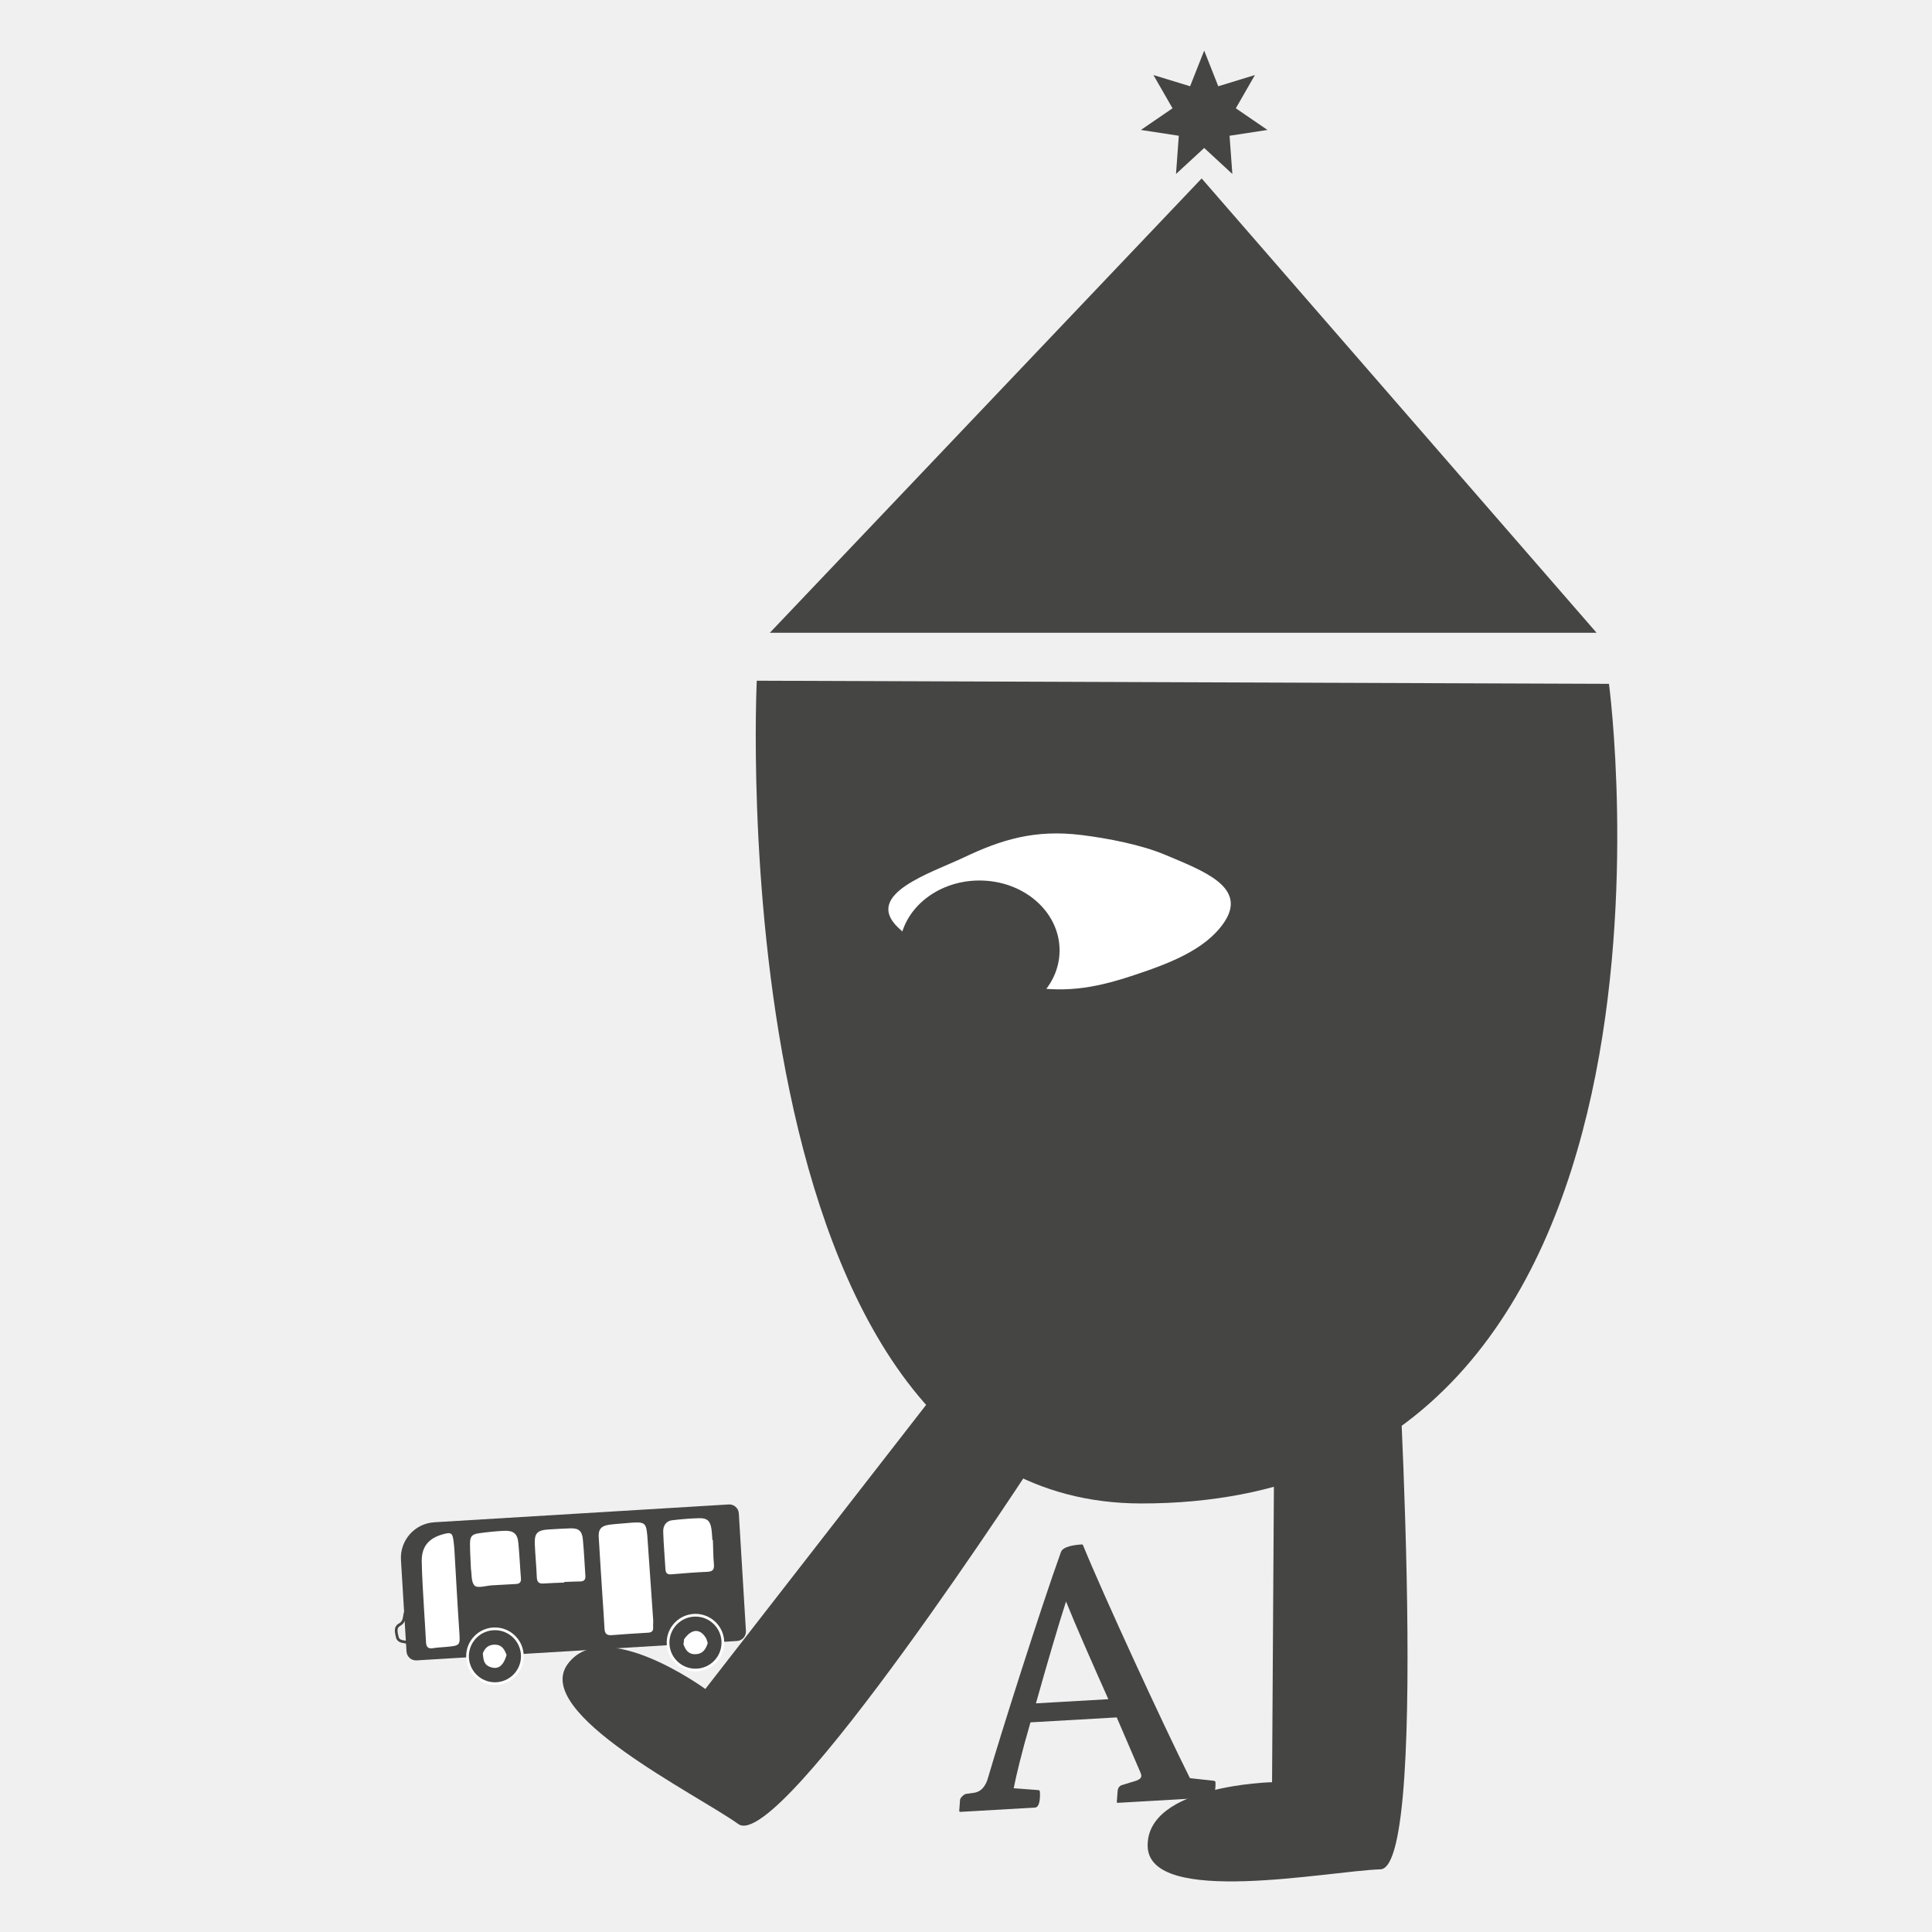
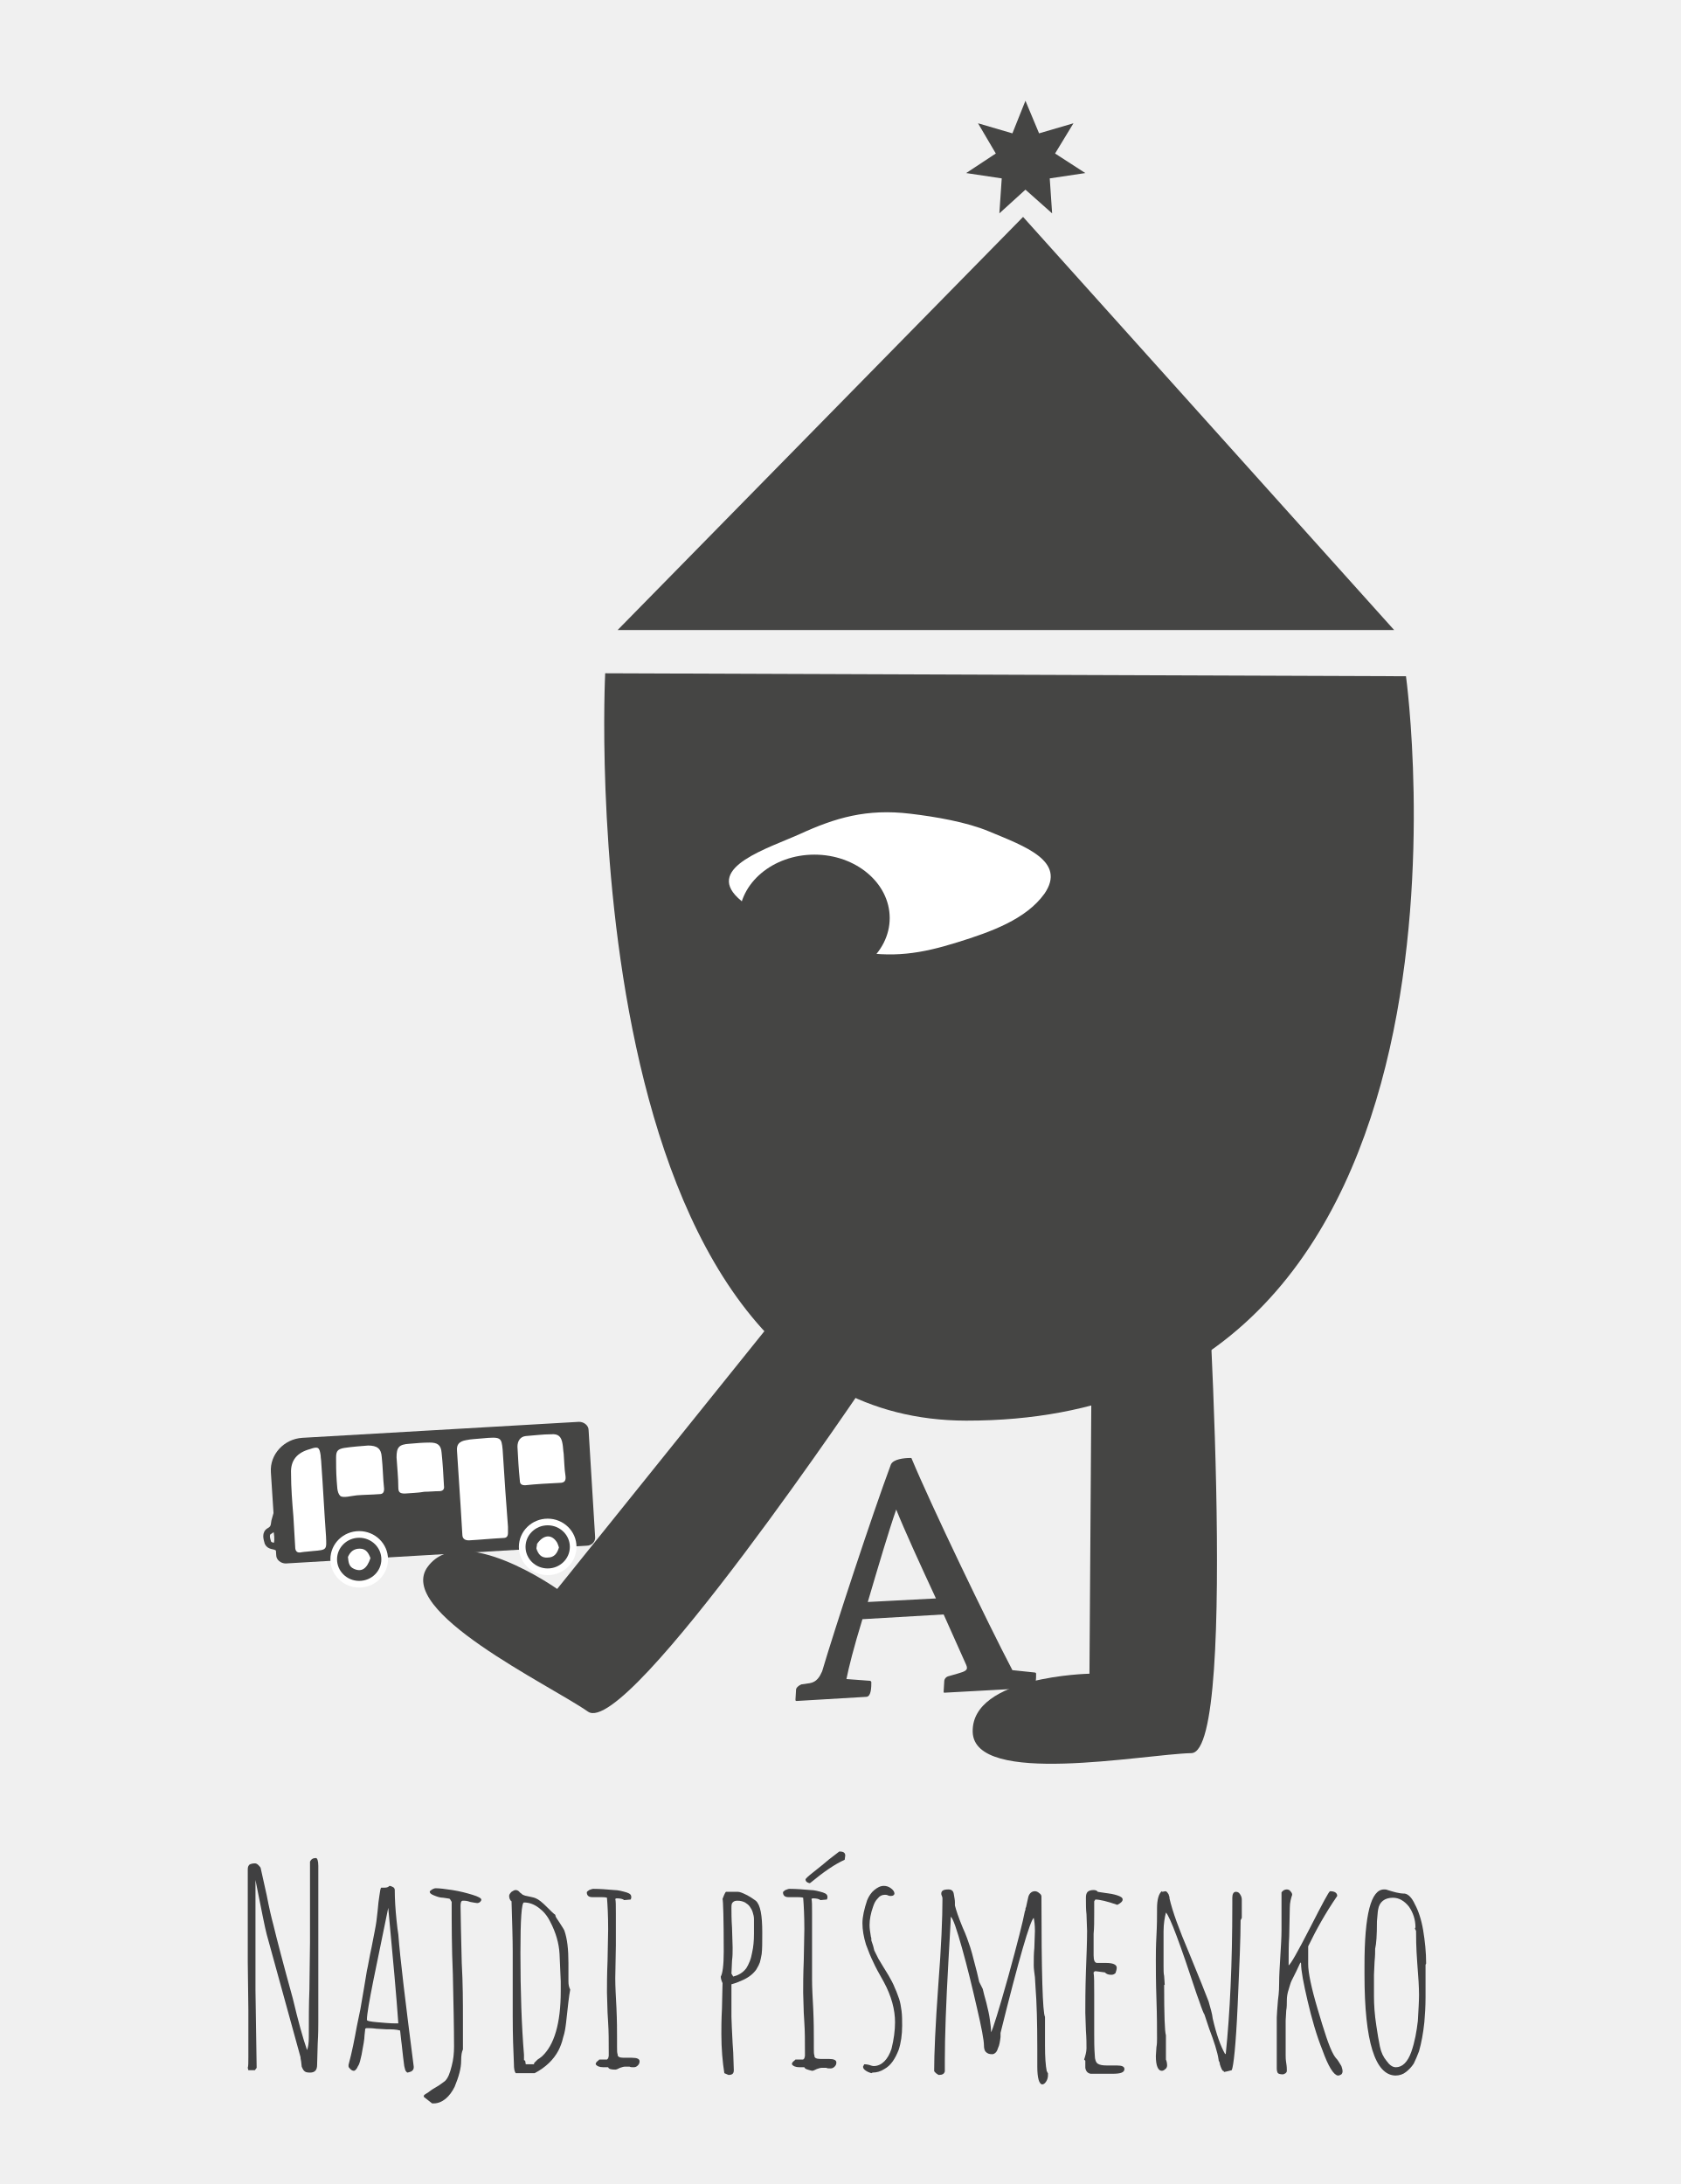
- <svg xmlns="http://www.w3.org/2000/svg" version="1.1" id="Vrstva_1" x="0px" y="0px" viewBox="0 0 800 800" style="enable-background:new 0 0 800 800;" xml:space="preserve">
+ <svg xmlns="http://www.w3.org/2000/svg" version="1.1" id="Vrstva_1" x="0px" y="0px" viewBox="0 0 283.5 368.5" style="enable-background:new 0 0 283.5 368.5;" xml:space="preserve">
  <style type="text/css">
- 	.st0{fill:none;stroke:#454544;stroke-width:27.547;stroke-linecap:round;stroke-miterlimit:10;}
- 	.st1{fill:#454544;}
- 	.st2{fill:#FFFFFF;}
- 	.st3{fill:#33304C;}
- 	.st4{fill:#33304D;}
- 	.st5{fill:#454061;}
- 	.st6{fill:#6B687E;}
- 	.st7{fill:#3C3859;}
- 	.st8{fill:#383556;}
- 	.st9{fill:#66647A;}
- 	.st10{fill:#363353;}
- 	.st11{fill:#3F3B5D;}
- 	.st12{fill:#636178;}
- 	.st13{fill:#514E6B;}
- 	.st14{fill:#5E5C75;}
- 	.st15{fill:#585570;}
- 	.st16{fill:#706F81;}
- 	.st17{fill:#54516D;}
- 	.st18{fill:#494564;}
- 	.st19{fill:#7A7988;}
- 	.st20{fill:#4D4968;}
- 	.st21{fill:#848591;}
- 	.st22{fill:#3D395C;}
- 	.st23{fill:#353251;}
- 	.st24{fill:#4F4E52;}
- 	.st25{fill:#3E3A57;}
- 	.st26{fill:#69656C;}
- 	.st27{fill:#C76F34;}
- 	.st28{fill:#F5E629;}
- 	.st29{fill:#2C2C27;}
- 	.st30{fill:#69B6D4;}
- 	.st31{fill:#B3D0D7;}
- 	.st32{fill:none;stroke:#454544;stroke-width:1.123;stroke-miterlimit:10;}
- 	.st33{fill:#454544;stroke:#FFFFFF;stroke-width:1.123;stroke-miterlimit:10;}
+ 	.st0{fill:#454544;}
+ 	.st1{fill:#FFFFFF;}
+ 	.st2{fill:none;stroke:#454544;stroke-width:1.123;stroke-miterlimit:10;}
+ 	.st3{fill:#454544;stroke:#FFFFFF;stroke-width:1.123;stroke-miterlimit:10;}
+ 	.st4{fill:#404041;}
</style>
-   <path class="st1" d="M404.55,554.63L292.06,699.37c0,0-42.02-30.69-56.99-10.32c-14.94,20.33,53.36,53.83,70.65,66.25  C323,767.75,430.37,602.08,430.37,602.08L404.55,554.63z" />
-   <path class="st1" d="M527.97,539.64l-1.24,198.33c0,0-52.02,1.21-51.51,26.48c0.51,25.22,75.09,10.26,96.38,9.6  c21.32-0.63,5.73-242.5,5.73-242.5L527.97,539.64z" />
-   <path class="st1" d="M666.24,283.16l-352.88-1.29c0,0-16.61,340.47,159.1,340.68C711.65,622.77,666.24,283.16,666.24,283.16z" />
-   <path class="st2" d="M482.58,354c-9.92-4.19-23.74-6.87-34.81-8.24c-19.39-2.4-33.29,2-48.54,9.23  c-13.75,6.52-41.83,15.23-27.35,29.09c12.14,11.65,31.56,20.27,50.6,23.93c17.49,3.38,30,1.39,46-3.86  c15.09-4.95,30.41-10.62,38.27-22.02C516.89,367.43,498.38,360.66,482.58,354z" />
-   <path class="st1" d="M372.41,393.52c0,16,14.85,28.93,33.17,28.93c18.32,0,33.17-12.93,33.17-28.93c0-15.99-14.85-28.92-33.17-28.92  C387.25,364.6,372.41,377.53,372.41,393.52z" />
+   <path class="st0" d="M137,214.6L94,268.1c0,0-16.1-11.4-21.8-3.8c-5.7,7.5,20.4,19.9,27,24.5c6.6,4.6,47.7-56.7,47.7-56.7L137,214.6  z" />
+   <path class="st0" d="M184.3,209l-0.5,73.4c0,0-19.9,0.4-19.7,9.8c0.2,9.3,28.7,3.8,36.9,3.6c8.2-0.2,2.2-89.8,2.2-89.8L184.3,209z" />
+   <path class="st0" d="M237.2,114.1l-135.1-0.5c0,0-6.4,126,60.9,126.1C254.6,239.8,237.2,114.1,237.2,114.1z" />
+   <path class="st1" d="M166.9,140.3c-3.8-1.6-9.1-2.5-13.3-3c-7.4-0.9-12.7,0.7-18.6,3.4c-5.3,2.4-16,5.6-10.5,10.8  c4.6,4.3,12.1,7.5,19.4,8.9c6.7,1.3,11.5,0.5,17.6-1.4c5.8-1.8,11.6-3.9,14.7-8.2C180,145.3,172.9,142.8,166.9,140.3z" />
+   <path class="st0" d="M124.7,154.9c0,5.9,5.7,10.7,12.7,10.7c7,0,12.7-4.8,12.7-10.7c0-5.9-5.7-10.7-12.7-10.7  C130.4,144.2,124.7,149,124.7,154.9z" />
  <g>
-     <path class="st1" d="M430.12,741.25c0.15-0.01,0.48,0.43,0.49,0.58c0.12,2.12,0.07,6.53-2.05,6.65l-30.88,1.78   c-0.3,0.02-0.46-0.13-0.48-0.43l0.34-4.58c0.11-0.77,1.11-1.89,2.29-2.41l3.62-0.51c3.01-0.48,4.55-2.84,5.46-5.48   c5.58-19.16,22.05-70.99,30.43-94.25c0.93-2.33,5.76-2.91,8.63-3.08c0.15-0.01,0.46,0.13,0.47,0.28   c8.48,20.78,33.47,74.94,44.28,96.49l9.94,1.1c0.15-0.01,0.62,0.27,0.63,0.42c0.12,2.12-0.09,6.38-2.21,6.51l-38.15,2.19   c-0.45,0.03-0.46-0.13-0.48-0.43l0.35-4.58c0.09-1.07,0.79-2.17,1.99-2.39l3.58-1.12c3.59-0.97,4.92-1.65,3.87-4.02l-9.82-22.83   l-35.73,2.05c-3.8,13.13-5.88,21.91-6.94,27.28L430.12,741.25z M428.96,705.32l29.98-1.72c-6.8-15.25-13.79-31.11-17.52-40.46   C438.46,672.27,433.63,688.65,428.96,705.32z" />
+     <path class="st0" d="M146.8,283.6c0.1,0,0.2,0.2,0.2,0.2c0,0.8,0,2.4-0.8,2.5l-11.8,0.7c-0.1,0-0.2,0-0.2-0.2l0.1-1.7   c0-0.3,0.4-0.7,0.9-0.9l1.4-0.2c1.2-0.2,1.7-1.1,2.1-2c2.1-7.1,8.4-26.3,11.6-34.9c0.4-0.9,2.2-1.1,3.3-1.1c0.1,0,0.2,0,0.2,0.1   c3.2,7.7,12.8,27.7,17,35.7l3.8,0.4c0.1,0,0.2,0.1,0.2,0.2c0,0.8,0,2.4-0.8,2.4l-14.6,0.8c-0.2,0-0.2,0-0.2-0.2l0.1-1.7   c0-0.4,0.3-0.8,0.8-0.9l1.4-0.4c1.4-0.4,1.9-0.6,1.5-1.5l-3.8-8.5l-13.7,0.8c-1.5,4.9-2.3,8.1-2.7,10.1L146.8,283.6z M146.4,270.3   l11.5-0.6c-2.6-5.6-5.3-11.5-6.7-15C150,258.1,148.2,264.2,146.4,270.3z" />
  </g>
-   <polygon class="st1" points="661.11,262.02 497.58,73.89 318.77,262.02 " />
-   <polygon class="st1" points="498.63,20.95 492.79,35.72 477.61,31.07 485.52,44.84 472.42,53.81 488.12,56.21 486.96,72.04   498.63,61.27 510.29,72.04 509.13,56.21 524.83,53.81 511.73,44.84 519.64,31.07 504.46,35.72 " />
+   <polygon class="st0" points="235.2,106.3 172.6,36.6 104.2,106.3 " />
+   <polygon class="st0" points="173,17 170.8,22.5 165,20.8 168,25.9 163,29.2 169,30.1 168.6,36 173,32 177.5,36 177.1,30.1   183.1,29.2 178,25.9 181.1,20.8 175.3,22.5 " />
  <g>
-     <path class="st32" d="M164.61,678.29c0.8,1.68,2.6,1.35,3.76,1.81c1.45-4.22-0.18-8.29-0.57-12.43c-0.53,1.79-0.09,3.81-2.35,5.07   C163.29,673.95,164.16,676.31,164.61,678.29z" />
-     <path class="st1" d="M172.49,687.53l132.68-8.03c2.17-0.13,3.83-2,3.7-4.17l-2.94-48.67c-0.13-2.17-2-3.83-4.17-3.7l-121.91,7.38   c-8.12,0.49-14.31,7.48-13.82,15.6l2.29,37.89C168.45,686.01,170.32,687.67,172.49,687.53z" />
-     <circle class="st33" cx="287.98" cy="680.18" r="11.35" />
-     <circle class="st33" cx="204.94" cy="685.81" r="11.35" />
-     <path class="st2" d="M268.03,635.78c-0.57-5.57-0.89-5.83-9.13-5.04c-2.35,0.22-4.73,0.32-7.06,0.69   c-2.94,0.48-4.09,1.91-3.93,4.86c0.48,8.33,1.04,16.65,1.57,24.97c0.28,4.4,0.62,8.8,0.84,13.2c0.1,2.02,0.98,2.78,2.98,2.62   c5.02-0.4,10.05-0.73,15.08-1.02c1.63-0.09,2.21-0.84,2.07-2.41c-0.08-0.93,0.09-1.89,0.02-2.83   C269.73,659.99,268.96,649.15,268.03,635.78z" />
-     <path class="st2" d="M184.51,681.97c6.21-0.57,6.07-0.56,5.65-6.7c-0.76-11.15-1.33-22.32-2-33.47c-0.07-1.1-0.18-2.2-0.31-3.3   c-0.46-3.87-0.98-4.2-4.79-3.09c-5.63,1.63-8.52,5.15-8.43,11.05c0.11,6.61,0.59,13.21,0.95,19.82c0.25,4.56,0.61,9.11,0.82,13.68   c0.09,1.98,0.83,2.87,2.92,2.52C181.03,682.18,182.78,682.13,184.51,681.97z" />
-     <path class="st2" d="M195.01,649.68c0.37,2.06,0.02,5.48,1.55,6.91c1.26,1.18,4.73-0.01,7.22-0.14c3.29-0.18,6.59-0.37,9.88-0.55   c1.54-0.08,2.19-0.76,2.05-2.41c-0.41-4.86-0.6-9.73-1.07-14.58c-0.37-3.84-1.98-5.21-5.93-5.03c-3.46,0.15-6.91,0.53-10.34,1   c-2.99,0.42-3.75,1.31-3.75,4.38C194.61,642.55,194.85,645.85,195.01,649.68z" />
-     <path class="st2" d="M233.65,655.06c2.2-0.08,4.4-0.21,6.6-0.22c1.65-0.01,2.25-0.81,2.14-2.36c-0.34-5.03-0.56-10.07-1.04-15.08   c-0.34-3.54-1.8-4.67-5.27-4.54c-2.99,0.11-5.97,0.27-8.96,0.46c-4.65,0.3-5.86,1.53-5.67,6.12c0.19,4.56,0.66,9.11,0.83,13.67   c0.08,2.06,0.91,2.73,2.89,2.58c2.82-0.21,5.66-0.26,8.49-0.38C233.65,655.22,233.65,655.14,233.65,655.06z" />
-     <path class="st2" d="M295,637.73c-0.14-1.57-0.19-3.15-0.42-4.7c-0.48-3.21-1.75-4.46-5.01-4.38c-3.76,0.09-7.53,0.42-11.28,0.86   c-2.3,0.27-3.76,2.08-3.67,4.76c0.16,5.18,0.62,10.34,0.93,15.52c0.09,1.5,0.67,2.25,2.35,2.11c5.01-0.43,10.02-0.84,15.04-1.05   c2.36-0.1,2.86-1.09,2.67-3.25c-0.3-3.28-0.29-6.58-0.41-9.87C295.13,637.73,295.07,637.73,295,637.73z" />
-     <path class="st2" d="M209.77,685.31c-0.84-2.22-1.87-4.22-4.7-4.29c-2.66-0.07-4.3,1.24-5.16,3.68c0.3,2.12,0.2,4.37,2.74,5.43   C206.06,691.55,208.32,690.08,209.77,685.31z" />
+     <path class="st2" d="M45.2,260.3c0.3,0.6,1,0.5,1.4,0.7c0.6-1.6-0.1-3.1-0.2-4.6c-0.2,0.7,0,1.4-0.9,1.9   C44.7,258.7,45,259.6,45.2,260.3z" />
+     <path class="st0" d="M48.2,263.8l50.8-3c0.8,0,1.5-0.7,1.4-1.5l-1.1-18c0-0.8-0.8-1.4-1.6-1.4L51,242.6c-3.1,0.2-5.5,2.8-5.3,5.8   l0.9,14C46.6,263.2,47.4,263.8,48.2,263.8z" />
+     <ellipse class="st3" cx="92.4" cy="261" rx="4.3" ry="4.2" />
+     <ellipse class="st3" cx="60.6" cy="263.1" rx="4.3" ry="4.2" />
+     <path class="st1" d="M84.8,244.6c-0.2-2.1-0.3-2.2-3.5-1.9c-0.9,0.1-1.8,0.1-2.7,0.3c-1.1,0.2-1.6,0.7-1.5,1.8   c0.2,3.1,0.4,6.2,0.6,9.2c0.1,1.6,0.2,3.3,0.3,4.9c0,0.7,0.4,1,1.1,1c1.9-0.1,3.8-0.3,5.8-0.4c0.6,0,0.8-0.3,0.8-0.9   c0-0.3,0-0.7,0-1C85.4,253.6,85.1,249.6,84.8,244.6z" />
+     <path class="st1" d="M52.8,261.7c2.4-0.2,2.3-0.2,2.2-2.5c-0.3-4.1-0.5-8.3-0.8-12.4c0-0.4-0.1-0.8-0.1-1.2   c-0.2-1.4-0.4-1.6-1.8-1.1c-2.2,0.6-3.3,1.9-3.2,4.1c0,2.4,0.2,4.9,0.4,7.3c0.1,1.7,0.2,3.4,0.3,5.1c0,0.7,0.3,1.1,1.1,0.9   C51.5,261.8,52.1,261.8,52.8,261.7z" />
+     <path class="st1" d="M56.8,249.8c0.1,0.8,0,2,0.6,2.6c0.5,0.4,1.8,0,2.8-0.1c1.3-0.1,2.5-0.1,3.8-0.2c0.6,0,0.8-0.3,0.8-0.9   c-0.2-1.8-0.2-3.6-0.4-5.4c-0.1-1.4-0.8-1.9-2.3-1.9c-1.3,0.1-2.6,0.2-4,0.4c-1.1,0.2-1.4,0.5-1.4,1.6   C56.7,247.1,56.7,248.3,56.8,249.8z" />
+     <path class="st1" d="M71.6,251.7c0.8,0,1.7-0.1,2.5-0.1c0.6,0,0.9-0.3,0.8-0.9c-0.1-1.9-0.2-3.7-0.4-5.6c-0.1-1.3-0.7-1.7-2-1.7   c-1.1,0-2.3,0.1-3.4,0.2c-1.8,0.1-2.2,0.6-2.2,2.3c0.1,1.7,0.3,3.4,0.3,5.1c0,0.8,0.3,1,1.1,1C69.4,251.9,70.5,251.9,71.6,251.7   C71.6,251.8,71.6,251.8,71.6,251.7z" />
+     <path class="st1" d="M95.1,245.3c-0.1-0.6-0.1-1.2-0.2-1.7c-0.2-1.2-0.7-1.7-1.9-1.6c-1.4,0-2.9,0.2-4.3,0.3   c-0.9,0.1-1.4,0.8-1.4,1.8c0.1,1.9,0.2,3.8,0.4,5.7c0,0.6,0.3,0.8,0.9,0.8c1.9-0.2,3.8-0.3,5.8-0.4c0.9,0,1.1-0.4,1-1.2   C95.2,247.8,95.2,246.5,95.1,245.3C95.1,245.3,95.1,245.3,95.1,245.3z" />
+     <path class="st1" d="M62.5,262.9c-0.3-0.8-0.7-1.6-1.8-1.6c-1,0-1.6,0.5-2,1.4c0.1,0.8,0.1,1.6,1,2C61,265.3,61.9,264.7,62.5,262.9   z" />
    <g>
-       <path class="st2" d="M293.06,680.35c-0.26-0.73-0.4-1.53-0.8-2.18c-2.45-3.98-5.98-3.73-8.99,0.61c-0.09,0.69-0.17,1.37-0.26,2.06    c0.81,2.37,2.07,4.22,4.93,4.14C290.98,684.9,292.29,682.92,293.06,680.35z" />
+       <path class="st1" d="M94.3,261.1c-0.1-0.3-0.2-0.6-0.3-0.8c-0.9-1.5-2.3-1.4-3.4,0.2c0,0.3-0.1,0.5-0.1,0.8    c0.3,0.9,0.8,1.6,1.9,1.5C93.5,262.8,94,262.1,94.3,261.1z" />
    </g>
  </g>
+   <g>
+     <path class="st4" d="M51.3,349.4c-0.2-0.2-0.3-0.5-0.4-0.7l-0.1-0.9c-0.1-0.4-0.1-0.6-0.1-0.7c-3.4-12.3-5.3-19.2-5.7-20.7   c-0.3-1.1-0.9-4.2-1.9-9.2c0,0.2,0,0.8,0,1.9v16.7l0.1,6.6l0.1,6.5l-0.3,0.4h-1.1l-0.1-0.4c0.1-0.3,0.1-0.9,0.1-1.8l0-8l-0.1-8v-6   v-4.4c0-1.3,0-2.7,0-4.3c0-0.2,0-0.4,0-0.5v-0.5c0-0.4,0.1-0.6,0.3-0.8c0.2-0.1,0.5-0.2,0.9-0.2c0.2,0,0.4,0.1,0.6,0.3   c0.2,0.2,0.4,0.4,0.4,0.6l1,4.5c0.4,2.1,0.8,3.8,1.1,4.9c0.6,2.5,1.7,6.7,3.3,12.5c0.9,3.8,1.7,6.7,2.4,8.7   c0.2-0.5,0.3-1.2,0.3-2.2c0-3,0-5.6,0.1-8l0.1-8c0-1.3,0-2.5,0-3.6v-3.5l0-6.5c0.2-0.4,0.5-0.6,1-0.6c0.2,0,0.4,0.4,0.4,1.3   c0,0.4,0,0.7,0,1c0,0.2,0,0.4,0,0.5c0,0.1,0,0.2,0,0.2v2.9c0,4.1,0,7.7,0,10.9c0,3.2,0,6.8,0,10.9c0,0.8,0,2-0.1,3.6l-0.1,3.6   c0,0.9-0.4,1.3-1.2,1.3C51.7,349.7,51.5,349.6,51.3,349.4z" />
+     <path class="st4" d="M68.7,349.7c0,0-0.1-0.1-0.2-0.2c-0.1-0.1-0.2-0.4-0.3-0.9c-0.3-2.2-0.4-3.6-0.5-4.2l-0.2-1.8   c-0.7-0.2-1.4-0.2-2.3-0.2l-1.7-0.1c-0.7-0.1-1.3-0.1-1.6-0.1c-0.2,0-0.3,0.1-0.3,0.2c0,0.1,0,0.1,0,0.1l-0.1,0.9   c0,0.6-0.2,1.7-0.5,3.3c-0.2,0.8-0.3,1.5-0.6,1.9c-0.2,0.5-0.5,0.8-0.7,0.8c-0.2,0-0.4-0.1-0.6-0.3c-0.2-0.2-0.3-0.3-0.3-0.5l0-0.1   l0-0.1c0.6-2.2,1-4.3,1.4-6.5l0.6-2.9l0.6-3.5l0.5-3c0.2-0.8,0.4-2.2,0.8-4c0.4-2.1,0.7-3.5,0.8-4.3c0-0.1,0.1-0.7,0.2-1.7   c0.1-1.2,0.2-2,0.3-2.6c0.1-0.8,0.2-1.3,0.3-1.4h0.3c0.1,0,0.2,0,0.3,0c0.4,0,0.6-0.1,0.8-0.3c0.2,0,0.4,0.1,0.6,0.2   c0.2,0.1,0.3,0.3,0.3,0.5c0,1.5,0.1,3.2,0.3,5.1c0.1,1,0.2,1.8,0.3,2.4c0.3,4,1.2,11.4,2.6,22.3v0.1c0,0.3-0.1,0.5-0.4,0.7   C68.9,349.7,68.7,349.7,68.7,349.7z M67.2,341.4c-0.3-4.4-0.9-10.9-1.7-19.5L63,334.1c-0.7,3.5-1.1,5.8-1.1,6.7   c0,0.2,0.6,0.3,1.7,0.4c1.2,0.1,2.2,0.2,3.1,0.2H67.2z" />
+     <path class="st4" d="M71.5,353.8L71.5,353.8l0-0.2c0-0.1,0.3-0.3,0.8-0.6c0.5-0.4,1-0.7,1.7-1.1c0.7-0.5,1-0.7,1.1-0.8   c0.5-0.5,0.8-1.3,1.1-2.5c0.3-1.1,0.4-2.2,0.4-3.3c0-3.3-0.1-7.4-0.2-12.2c-0.2-4.5-0.2-8.6-0.2-12.2l-0.3-0.5   c-0.2-0.1-0.6-0.1-1.1-0.2c-0.6,0-1.1-0.2-1.6-0.4c-0.5-0.2-0.7-0.4-0.7-0.6c0-0.1,0.1-0.2,0.4-0.4c0.2-0.1,0.4-0.2,0.6-0.2   c0.6,0,1.5,0.1,2.8,0.3c1.3,0.2,2.4,0.5,3.4,0.8c1,0.3,1.5,0.6,1.5,0.8c0,0.2-0.1,0.3-0.2,0.4c-0.1,0.1-0.3,0.2-0.5,0.2   c-0.2,0-0.6-0.1-1.2-0.2c-0.5-0.2-0.9-0.2-1.2-0.2c-0.3,0-0.4,0.3-0.4,0.9c0,1.7,0.1,4.9,0.2,9.6c0.2,3.5,0.2,6.7,0.2,9.5v5.1   c-0.2,0.4-0.3,1-0.3,1.9c0,1.3-0.4,2.7-1.1,4.4c-0.4,0.8-0.9,1.5-1.5,2c-0.6,0.5-1.3,0.8-2,0.8h-0.3L71.5,353.8z" />
+     <path class="st4" d="M86.7,348.2c-0.1-2.1-0.2-4.8-0.2-8c0-2,0-3.8,0-5.4l0-5.4c0-2.3-0.1-5.2-0.2-8.6c-0.3-0.2-0.4-0.6-0.4-0.9   c0-0.2,0.1-0.4,0.4-0.7c0.3-0.2,0.5-0.3,0.7-0.3c0.2,0,0.5,0.1,0.7,0.4l0.5,0.4c0.2,0.1,0.5,0.2,1.1,0.3c0.5,0.1,0.9,0.2,1.1,0.3   c0.5,0.2,1.1,0.7,1.8,1.4c0.7,0.7,1.2,1.2,1.5,1.4l0,0.1c0,0.2,0.3,0.6,0.7,1.2c0.3,0.5,0.6,0.9,0.8,1.3c0.5,1.4,0.7,3.2,0.7,5.5   c0,0.4,0,0.8,0,1.1v1.1v0.4l0,0.5c0,0.6,0.1,1,0.3,1.4c-0.2,1-0.4,2.8-0.7,5.6c-0.1,0.8-0.2,1.6-0.5,2.5c-0.2,0.9-0.5,1.6-0.8,2.2   c-0.8,1.5-2.1,2.8-4,3.8H87C86.8,349.5,86.7,349.1,86.7,348.2z M90.1,348.1c0.2-0.2,0.4-0.4,0.6-0.6l0.3-0.2l0.4-0.3   c2.1-1.9,3.2-5.6,3.2-11v-0.9c0-0.2,0-0.5,0-0.8l-0.2-4.6c-0.1-1.8-0.6-3.6-1.6-5.5c-0.5-1-1.1-1.7-1.9-2.3   c-0.8-0.6-1.6-0.9-2.5-0.9c-0.4,0-0.6,2.8-0.6,8.5c0,6.6,0.2,12.3,0.6,17.2l0,0.9l0.2,0.1l0.1,0.6H90.1z" />
+     <path class="st4" d="M102.6,348.8c-0.2,0-0.3,0-0.4,0h-0.4c-0.7,0-1.1-0.2-1.3-0.5c0-0.2,0.1-0.4,0.4-0.6l0.2-0.2h1.3l0.2-0.2   l0.1-0.4l0-0.6c0-1.9,0-3.5-0.1-5l-0.1-1.7l-0.1-3.4c0-1.2,0-3,0.1-5.4l0.1-5.3c0-2.3-0.1-4.1-0.2-5.3c-0.3-0.1-0.7-0.1-1.4-0.1   l-0.5,0c-0.2,0-0.4,0-0.6,0c-0.6,0-0.9-0.3-0.9-0.8c0-0.1,0.1-0.2,0.4-0.4c0.3-0.1,0.5-0.2,0.7-0.2c1.2,0,2.3,0.1,3.5,0.2   c0.7,0,1.4,0.2,2.1,0.4c0.6,0.2,0.8,0.4,0.8,0.8c0,0.1,0,0.2-0.1,0.4l-1.1,0.1c-0.2-0.2-0.7-0.3-1.3-0.3l-0.2,0.1   c0.1,0.3,0.1,1.1,0.1,2.4c0,2,0,3.8,0,5.5l-0.1,5.5c0,1.4,0.1,3.1,0.2,5c0.1,2.2,0.1,3.9,0.1,5.1v0.6c0,0.2,0,0.5,0,0.8   c0,0.7,0,1.1,0.1,1.3l0,0.1c0,0.3,0.3,0.5,1,0.5c0.3,0,0.5,0,0.7,0h0.7c0.9,0,1.3,0.2,1.3,0.6c0,0.3-0.1,0.5-0.3,0.7   c-0.2,0.2-0.4,0.3-0.7,0.3c-0.3,0-0.5,0-0.7-0.1c-0.2,0-0.5,0-0.8,0c-0.2,0-0.5,0.1-0.8,0.2c-0.4,0.2-0.6,0.3-0.8,0.3   C103.1,349.2,102.7,349.1,102.6,348.8z" />
+     <path class="st4" d="M122.2,349.8c-0.3-1.9-0.5-4.1-0.5-6.6c0-1,0-2.4,0.1-4.3l0.1-4.3c-0.2-0.4-0.3-0.8-0.3-1.1   c0.3-0.5,0.5-1.9,0.5-4.2c0-5.6-0.1-8.6-0.2-8.9c0.3-0.8,0.5-1.2,0.6-1.2h2c0.3,0,0.8,0.2,1.4,0.5c0.6,0.3,1.2,0.7,1.6,1   c0.8,0.7,1.1,2.5,1.1,5.4c0,1.6,0,2.8-0.1,3.6c-0.1,0.6-0.2,1-0.3,1.4c-0.1,0.3-0.3,0.7-0.6,1.2c-0.5,0.7-1.2,1.3-2.3,1.8   c-0.5,0.2-1.1,0.5-1.9,0.7v5.5c0,0.8,0.1,2.3,0.2,4.5l0.1,1.5l0.1,3c0,0.6-0.3,0.8-0.9,0.8L122.2,349.8z M125.9,332.1   c0.2-0.3,0.4-0.7,0.6-1.2c0.2-0.5,0.3-1,0.4-1.5c0.2-0.9,0.3-1.9,0.3-3.1V325c0-0.4,0-0.8,0-1.2c0-0.4-0.1-0.8-0.2-1.1   c-0.1-0.4-0.3-0.7-0.5-1c-0.2-0.3-0.5-0.5-0.8-0.7c-0.4-0.2-0.8-0.3-1.3-0.3c-0.4,0-0.6,0.1-0.8,0.3c-0.2,0.2-0.2,0.5-0.2,1   c0,0.7,0,1.8,0.1,3.3l0.1,3.3c0,0.8,0,1.5-0.1,2.2l-0.1,2.2l0.3,0.5C124.5,333.3,125.3,332.9,125.9,332.1z" />
+     <path class="st4" d="M135.7,348.8c-0.2,0-0.3,0-0.4,0h-0.4c-0.7,0-1.1-0.2-1.3-0.5c0-0.2,0.1-0.4,0.4-0.6l0.2-0.2h1.3l0.2-0.2   l0.1-0.4l0-0.6c0-1.9,0-3.5-0.1-5l-0.1-1.7l-0.1-3.4c0-1.2,0-3,0.1-5.4l0.1-5.3c0-2.3-0.1-4.1-0.2-5.3c-0.3-0.1-0.7-0.1-1.4-0.1   l-0.5,0c-0.2,0-0.4,0-0.6,0c-0.6,0-0.9-0.3-0.9-0.8c0-0.1,0.1-0.2,0.4-0.4c0.3-0.1,0.5-0.2,0.7-0.2c1.2,0,2.3,0.1,3.5,0.2   c0.7,0,1.4,0.2,2.1,0.4c0.6,0.2,0.8,0.4,0.8,0.8c0,0.1,0,0.2-0.1,0.4l-1.1,0.1c-0.2-0.2-0.7-0.3-1.3-0.3l-0.2,0.1   c0.1,0.3,0.1,1.1,0.1,2.4c0,2,0,3.8,0,5.5L137,334c0,1.4,0.1,3.1,0.2,5c0.1,2.2,0.1,3.9,0.1,5.1v0.6c0,0.2,0,0.5,0,0.8   c0,0.7,0,1.1,0.1,1.3l0,0.1c0,0.3,0.3,0.5,1,0.5c0.3,0,0.5,0,0.7,0h0.7c0.9,0,1.3,0.2,1.3,0.6c0,0.3-0.1,0.5-0.3,0.7   c-0.2,0.2-0.4,0.3-0.7,0.3c-0.3,0-0.5,0-0.7-0.1c-0.2,0-0.5,0-0.8,0c-0.2,0-0.5,0.1-0.8,0.2c-0.4,0.2-0.6,0.3-0.8,0.3   C136.2,349.2,135.8,349.1,135.7,348.8z M136.2,317.6c-0.2-0.1-0.3-0.3-0.3-0.5c0-0.1,0.4-0.5,1.3-1.2l1.5-1.2l1.2-1   c1-0.8,1.6-1.2,1.7-1.3c0.7,0,1,0.2,1,0.7l-0.1,0.7c-1.6,0.7-3.5,2-5.8,3.9C136.6,317.8,136.4,317.7,136.2,317.6z" />
+     <path class="st4" d="M146.1,349.4c-0.3-0.2-0.5-0.4-0.5-0.7l0.2-0.4c0.1,0,0.4,0,0.8,0.1c0.3,0.1,0.6,0.2,0.8,0.2   c0.7,0,1.3-0.3,1.8-0.8c0.5-0.5,0.9-1.2,1.2-2.1c0.4-1.6,0.6-3.1,0.6-4.5c0-2.1-0.6-4.4-1.9-6.8c-0.8-1.4-1.4-2.5-1.8-3.4   c-0.4-0.8-0.8-1.8-1.2-2.9c-0.4-1.3-0.6-2.5-0.6-3.6c0-1.1,0.3-2.4,0.8-3.9c0.3-0.7,0.7-1.3,1.2-1.7c0.5-0.4,1-0.7,1.6-0.7   c0.4,0,0.8,0.1,1.2,0.4c0.4,0.3,0.6,0.6,0.6,0.9c0,0.2-0.2,0.4-0.6,0.4c-0.1,0-0.3,0-0.5-0.1c-0.2-0.1-0.4-0.1-0.5-0.1   c-0.5,0-0.9,0.2-1.2,0.6c-0.4,0.4-0.6,0.8-0.8,1.4c-0.4,1.1-0.6,2.2-0.6,3.1c0,0.6,0.1,1.2,0.2,1.8c0,0.2,0.1,0.3,0.1,0.5   c0,0.1,0,0.2,0,0.3l0.3,0.9l0.2,0.8l0.4,0.8c0.1,0.2,0.2,0.4,0.3,0.6c0.1,0.2,0.2,0.3,0.3,0.5l0.6,1c0.1,0.2,0.4,0.6,0.8,1.3   c0.4,0.7,0.8,1.4,1.1,2.2c0.3,0.6,0.5,1.3,0.7,1.8c0.2,0.6,0.3,1.3,0.4,2c0.1,0.8,0.1,1.6,0.1,2.5c0,1.5-0.2,2.9-0.6,4.1   c-0.6,1.5-1.3,2.6-2.4,3.2c-0.6,0.4-1.3,0.6-2,0.6l-0.2,0.1C146.7,349.7,146.4,349.6,146.1,349.4z M150.7,319.8   C150.7,319.8,150.7,319.8,150.7,319.8L150.7,319.8L150.7,319.8z" />
+     <path class="st4" d="M175,348.7v-3c0-4.4-0.1-7.9-0.3-10.4l-0.1-1.7c-0.1-0.8-0.2-1.4-0.2-2c0-1,0-2,0.1-2.9l0.1-2.9   c0-1-0.1-1.7-0.2-2.2c-0.6,0.4-2.5,6.9-5.6,19.4l0,0.7c-0.1,0.8-0.2,1.4-0.4,1.8c-0.1,0.3-0.2,0.6-0.4,0.8   c-0.2,0.2-0.4,0.3-0.6,0.3c-0.5,0-0.8-0.1-1.1-0.4c-0.2-0.2-0.3-0.6-0.3-1.1c0-0.8-0.4-3-1.2-6.4c-0.8-3.5-1.6-6.8-2.5-10   c-0.9-3.2-1.5-5-1.9-5.3c0,1.1-0.2,3.6-0.4,7.6c-0.4,7.1-0.6,12.6-0.6,16.7l0,1.8c-0.1,0.4-0.4,0.6-1,0.6c-0.1,0-0.2-0.1-0.5-0.3   c-0.2-0.2-0.3-0.3-0.3-0.4c0-2.8,0.2-7.6,0.7-14.5c0.5-6.4,0.7-11.3,0.7-14.5c0-0.2,0-0.3-0.1-0.5c-0.1-0.2-0.1-0.3-0.1-0.4   c0-0.5,0.4-0.7,1.2-0.7c0.5,0,0.8,0.2,0.9,0.7c0.1,0.6,0.2,1.1,0.2,1.4l0,0.6c0.2,0.8,0.6,2,1.3,3.7c0.6,1.3,1,2.5,1.3,3.4   c0.2,0.7,0.4,1.3,0.5,1.8c0.5,1.8,0.8,3.1,1,4l0.6,1.2c0.1,0.5,0.3,1.2,0.6,2.3c0.3,1.2,0.5,2.1,0.6,2.9c0.1,0.7,0.2,1.4,0.2,2.1   c0.3-0.5,1.3-3.7,2.9-9.4c1.6-5.8,2.5-9.4,2.8-11c0-0.1,0.1-0.1,0.1-0.3c0-0.1,0-0.3,0.1-0.4c0.1-0.4,0.2-1,0.4-1.8   c0.2-0.6,0.6-0.9,1.1-0.9c0.2,0,0.5,0.1,0.7,0.3c0.3,0.2,0.4,0.4,0.4,0.6c0,12.8,0.2,19.6,0.6,20.3v2.4c0,0.7,0,1.5,0,2.4   c0,2,0.1,3.4,0.3,4.4c0,0,0.1,0.1,0.1,0.1c0,0.1,0,0.1,0.1,0.2c0,0.1,0,0.3,0,0.4c0,0.3-0.1,0.7-0.3,1c-0.2,0.3-0.4,0.5-0.7,0.5   C175.3,351.6,175,350.6,175,348.7z M174.4,323.4L174.4,323.4l-0.1,0L174.4,323.4L174.4,323.4z" />
+     <path class="st4" d="M183.1,348.9v-0.6c0-0.2,0-0.3,0-0.6l-0.2-0.2c0.2-0.6,0.4-1.3,0.4-1.9c0-0.7,0-1.7-0.1-3l-0.1-3   c0-1.5,0-3.8,0.1-6.9c0.1-2.7,0.2-5,0.2-6.9l-0.1-2.8c-0.1-0.8-0.1-1.7-0.1-2.8c0-0.5,0.1-0.8,0.3-1s0.6-0.3,1-0.3   c0.3,0,0.6,0.1,0.7,0.3c0.1,0,0.5,0.1,1.3,0.2c0.8,0.1,1.4,0.2,2,0.4c0.6,0.2,0.9,0.4,0.9,0.7c0,0.3-0.3,0.6-0.9,0.9   c-1.7-0.6-3-0.9-3.7-0.9l-0.2,0.3c0,0.3,0,0.9,0,2c0,1.3,0,2.5-0.1,3.5c0,1.1,0,2.3,0,3.6c0,0.9,0.2,1.3,0.6,1.3l0.7,0   c0.2,0,0.5,0,0.8,0c1.2,0,1.8,0.3,1.8,0.8c0,0.3-0.1,0.6-0.2,0.9c-0.2,0.2-0.4,0.3-0.7,0.3c-0.5,0-0.8-0.1-1.1-0.4l-1.5-0.2h-0.2   l-0.2,0.2v0.1c0.1,0.5,0.1,1.7,0.1,3.6c0,1.2,0,2.3,0,3.3l0,3.3c0,1.2,0,2.4,0.1,3.7c0,0.7,0.2,1.2,0.5,1.4   c0.3,0.2,0.8,0.3,1.5,0.3l0.8,0c0.3,0,0.6,0,0.9,0c0.9,0,1.3,0.2,1.3,0.6c0,0.6-0.7,0.8-2,0.8H184   C183.5,349.8,183.2,349.5,183.1,348.9z" />
+     <path class="st4" d="M206.3,349.4c0,0-0.1-0.1-0.2-0.3c-0.1-0.2-0.2-0.5-0.3-0.8c0-0.2-0.1-0.5-0.2-0.6l0-0.1   c-0.2-1.4-0.8-3.2-1.6-5.3l-0.8-2.4c-0.1-0.1-0.4-0.8-0.9-2.3l-0.4-1.1c-2.8-8.5-4.5-13.1-5.2-13.8c-0.2,0.8-0.4,1.9-0.4,3.2   c0,0.7,0,1.3,0,1.8l0,1.8l0,1.1c0,0.3,0,0.7,0,1.1c0,0.7,0,1.3,0.1,1.7l0.1,1.5h-0.1c0,5.1,0.1,7.9,0.3,8.5v4.1   c0.1,0.2,0.2,0.6,0.2,1c0,0.2-0.1,0.5-0.3,0.6c-0.2,0.2-0.4,0.3-0.6,0.3c-0.6,0-1-0.8-1-2.5l0.1-1.5c0.1-0.5,0.1-1,0.1-1.5   c0-1.5,0-3.7-0.1-6.6s-0.1-5.2-0.1-6.6c0-0.9,0-2.3,0.1-4.1c0.1-1.8,0.1-3.2,0.1-4v-0.6c0-1.5,0.3-2.5,0.8-2.9l0.1,0.1l0.5-0.1   c0.1,0,0.3,0.1,0.4,0.3c0.1,0.1,0.2,0.3,0.2,0.4l0.1,0.3c0,0.1,0,0.1,0,0.2c0.5,2.2,1.6,5.2,3.3,9.2c1.7,4.1,2.8,6.9,3.3,8.2   c0.3,1.1,0.6,2,0.7,2.9c0.6,2.6,1.3,4.6,2.1,6l0.1-0.1c0.7-6.8,1.1-15.2,1.1-25.1l0-0.6c0-0.2,0-0.4,0-0.6c0-0.6,0.2-1,0.6-1   c0.3,0,0.5,0.1,0.7,0.4c0.2,0.3,0.3,0.6,0.3,0.9v3.1l-0.2,0.4c0,2.9-0.2,7.7-0.5,14.4c-0.3,6.7-0.7,10.3-1,10.9l-0.8,0.2v0l0,0   l-0.5,0.1C206.5,349.4,206.3,349.4,206.3,349.4z" />
+     <path class="st4" d="M223.1,345.9c-1-2.5-1.8-5.3-2.5-8.3s-1.1-5.1-1.1-6.3l-0.1-0.2l-0.7,1.5c-0.3,0.6-0.6,1.2-0.8,1.6   c-0.2,0.4-0.3,0.9-0.5,1.5c-0.2,0.6-0.3,1.2-0.3,1.8s0,1.2-0.1,1.7l-0.1,1.7v5.9c0,0.3,0,0.7,0.1,1.3c0.1,0.6,0.1,1,0.1,1.3   c0,0.2-0.1,0.3-0.2,0.4c-0.2,0.1-0.3,0.2-0.5,0.2c-0.4,0-0.7-0.1-0.8-0.2c-0.1-0.1-0.2-0.4-0.2-0.8v-8.6c0-0.5,0.1-1.5,0.2-2.9   c0.2-1.4,0.2-2.4,0.2-2.9c0-1.3,0.1-2.8,0.2-4.5c0.1-1.7,0.2-3.2,0.2-4.4v-6.4c0.2-0.3,0.5-0.5,0.9-0.5c0.2,0,0.5,0.1,0.6,0.3   c0.2,0.2,0.3,0.4,0.3,0.6c-0.2,0.6-0.4,1.3-0.4,2.2l-0.1,4.8c-0.1,1.5-0.1,3.1-0.1,4.9c0.3-0.1,1.5-2.2,3.6-6.3   c2.1-4.1,3.2-6.2,3.4-6.2c0.8,0,1.2,0.3,1.2,0.8c-2,2.9-3.6,5.8-4.9,8.5l0,1.5c0,0.4,0,0.9,0,1.5c0,1.4,0.5,3.9,1.6,7.6   s1.9,6.3,2.7,7.7c0.3,0.5,0.5,0.7,0.6,0.8c0.3,0.4,0.5,0.8,0.7,1.1c0.1,0.3,0.2,0.6,0.2,0.9c0,0.2-0.1,0.4-0.2,0.5   c-0.2,0.1-0.3,0.2-0.6,0.2C225,350.1,224.1,348.7,223.1,345.9z" />
+     <path class="st4" d="M230.2,333.2v-1.6c0-8.6,1.1-12.8,3.3-12.8c0.2,0,0.4,0,0.6,0.1c1,0.3,1.9,0.6,2.9,0.6   c0.6,0.1,1.2,0.7,1.7,1.8c0.6,1.1,1.1,2.6,1.4,4.4s0.5,3.7,0.5,5.6l-0.1,0.2c0,1,0,1.9,0,2.7l0,2.8c0,1.6-0.1,3-0.2,4.2   c-0.2,1.9-0.5,3.5-0.9,4.9c-0.3,0.8-0.6,1.5-0.9,2.1c-0.4,0.6-0.8,1-1.3,1.4c-0.5,0.4-1.1,0.6-1.8,0.6   C232,350.1,230.2,344.5,230.2,333.2z M238.1,346.2c0.6-1.7,0.9-3.5,1.1-5.2c0.1-1.8,0.2-3.3,0.2-4.4c0-1.2-0.1-3-0.3-5.4   c-0.2-2.7-0.2-4.5-0.2-5.4l-0.2-0.4l0.1-0.2c0-1.3-0.4-2.5-1.1-3.5c-0.8-1-1.7-1.5-2.7-1.5c-1.4,0-2.3,0.7-2.5,2   c-0.1,0.5-0.1,1.1-0.2,2c0,2.3-0.1,3.8-0.3,4.6c0,0.5,0,1.2-0.1,2.2l-0.1,2.2c0,0.7,0,1.3,0,1.8l0,1.8c0,1.4,0.1,3.1,0.4,5   c0.2,1.4,0.4,2.5,0.6,3.5c0.2,1,0.6,1.8,1.1,2.4c0.5,0.7,1,1.1,1.6,1.1C236.6,348.8,237.5,347.9,238.1,346.2z" />
+   </g>
</svg>
